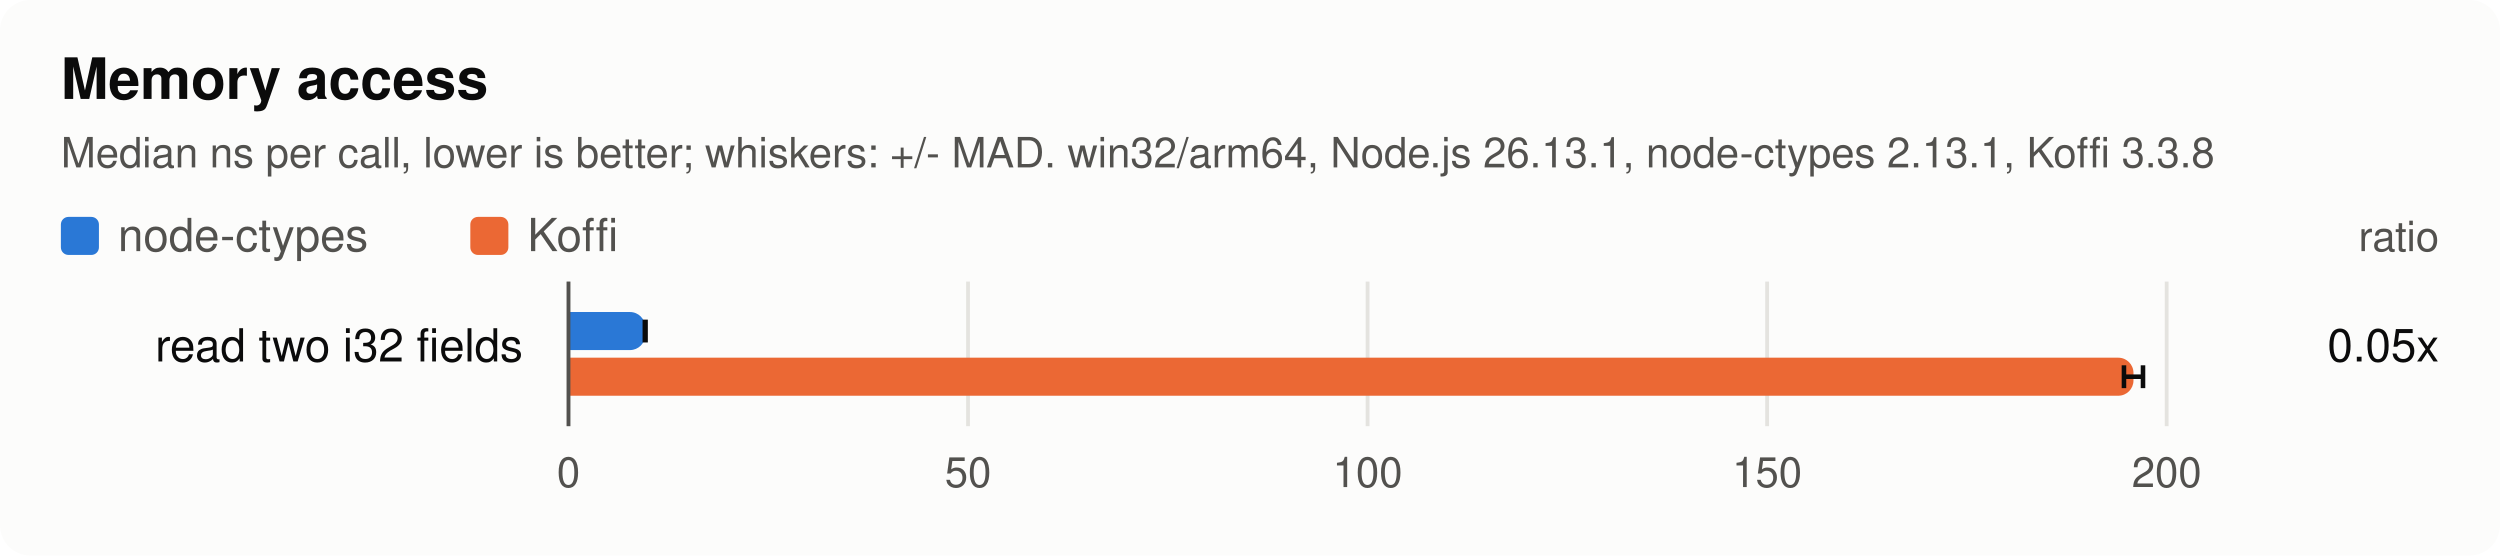
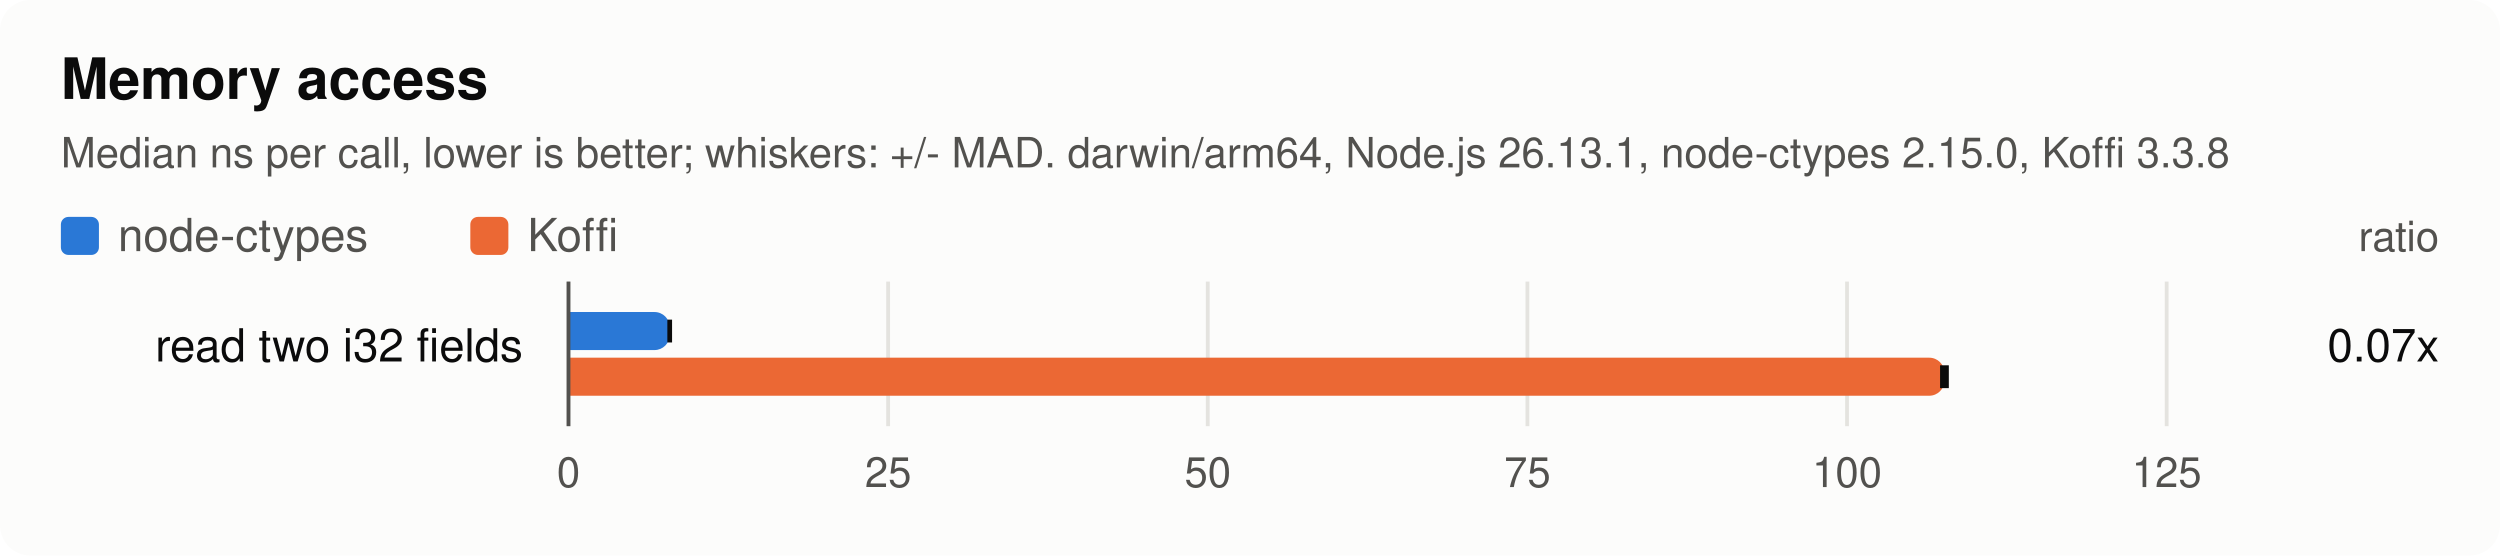
<svg xmlns="http://www.w3.org/2000/svg" width="657" height="146" viewBox="0 0 657 146" role="img" aria-label="Memory access: node-ctypes vs Koffi, ns per call">
  <style>
.surface { fill: #fcfcfb; } .primary { fill: #0b0b0b; } .secondary { fill: #52514e; }
.ctypes { fill: #2a78d6; } .other { fill: #eb6834; }
.grid { stroke: #e4e3df; stroke-width: 1; } .baseline { stroke: #52514e; stroke-width: 1; }
.whisker { stroke: #0b0b0b; stroke-width: 1.2; }
text { font: 12px -apple-system, BlinkMacSystemFont, "Segoe UI", Helvetica, Arial, sans-serif; }
.title { font-size: 15px; font-weight: 600; } .small { font-size: 11px; } .group { font-weight: 600; }
.value { font-variant-numeric: tabular-nums; }
@media (prefers-color-scheme: dark) {
  .surface { fill: #1a1a19; } .primary { fill: #f0efec; } .secondary { fill: #c3c2b7; }
  .ctypes { fill: #3987e5; } .other { fill: #d95926; }
  .grid { stroke: #383835; } .baseline { stroke: #c3c2b7; } .whisker { stroke: #f0efec; }
}
</style>
  <rect class="surface" width="657" height="146" rx="8" />
  <text class="primary title" x="16" y="26">Memory access</text>
-   <text class="secondary small" x="16" y="44">Median ns per call, lower is better; whiskers: +/- MAD. win32/arm64, Node.js 26.13.1, node-ctypes 2.13.1, Koffi 3.3.8</text>
+   <text class="secondary small" x="16" y="44">Median ns per call, lower is better; whiskers: +/- MAD. darwin/arm64, Node.js 26.13.1, node-ctypes 2.15.0, Koffi 3.3.8</text>
  <rect class="ctypes" x="16" y="57" width="10" height="10" rx="2" />
  <text class="secondary" x="31" y="66">node-ctypes</text>
  <rect class="other" x="123.6" y="57" width="10" height="10" rx="2" />
  <text class="secondary" x="138.6" y="66">Koffi</text>
  <text class="secondary small" x="641" y="66" text-anchor="end">ratio</text>
  <line class="grid" x1="149.4" y1="74" x2="149.4" y2="112" />
  <text class="secondary small value" x="149.4" y="128" text-anchor="middle">0</text>
-   <line class="grid" x1="254.4" y1="74" x2="254.4" y2="112" />
-   <text class="secondary small value" x="254.4" y="128" text-anchor="middle">50</text>
-   <line class="grid" x1="359.4" y1="74" x2="359.4" y2="112" />
-   <text class="secondary small value" x="359.4" y="128" text-anchor="middle">100</text>
-   <line class="grid" x1="464.4" y1="74" x2="464.4" y2="112" />
-   <text class="secondary small value" x="464.4" y="128" text-anchor="middle">150</text>
+   <line class="grid" x1="233.4" y1="74" x2="233.4" y2="112" />
+   <text class="secondary small value" x="233.4" y="128" text-anchor="middle">25</text>
+   <line class="grid" x1="317.4" y1="74" x2="317.4" y2="112" />
+   <text class="secondary small value" x="317.4" y="128" text-anchor="middle">50</text>
+   <line class="grid" x1="401.4" y1="74" x2="401.4" y2="112" />
+   <text class="secondary small value" x="401.4" y="128" text-anchor="middle">75</text>
+   <line class="grid" x1="485.4" y1="74" x2="485.4" y2="112" />
+   <text class="secondary small value" x="485.4" y="128" text-anchor="middle">100</text>
  <line class="grid" x1="569.4" y1="74" x2="569.4" y2="112" />
-   <text class="secondary small value" x="569.4" y="128" text-anchor="middle">200</text>
+   <text class="secondary small value" x="569.4" y="128" text-anchor="middle">125</text>
  <text class="primary" x="137.4" y="95" text-anchor="end">read two i32 fields</text>
-   <path class="ctypes" d="M149.4,82h16.159a4,4 0 0 1 4,4v2a4,4 0 0 1 -4,4h-16.159z" />
-   <path class="whisker" d="M169.465,87H169.653M169.465,84v6M169.653,84v6" />
-   <path class="other" d="M149.4,94h407.278a4,4 0 0 1 4,4v2a4,4 0 0 1 -4,4h-407.278z" />
-   <path class="whisker" d="M558.176,99H563.18M558.176,96v6M563.18,96v6" />
-   <text class="primary value" x="641" y="95" text-anchor="end">0.05x</text>
+   <path class="ctypes" d="M149.4,82h22.6a4,4 0 0 1 4,4v2a4,4 0 0 1 -4,4h-22.6z" />
+   <path class="whisker" d="M175.98,87H176.021M175.98,84v6M176.021,84v6" />
+   <path class="other" d="M149.4,94h357.601a4,4 0 0 1 4,4v2a4,4 0 0 1 -4,4h-357.601z" />
+   <path class="whisker" d="M510.45,99H511.551M510.45,96v6M511.551,96v6" />
+   <text class="primary value" x="641" y="95" text-anchor="end">0.07x</text>
  <line class="baseline" x1="149.4" y1="74" x2="149.4" y2="112" />
</svg>
